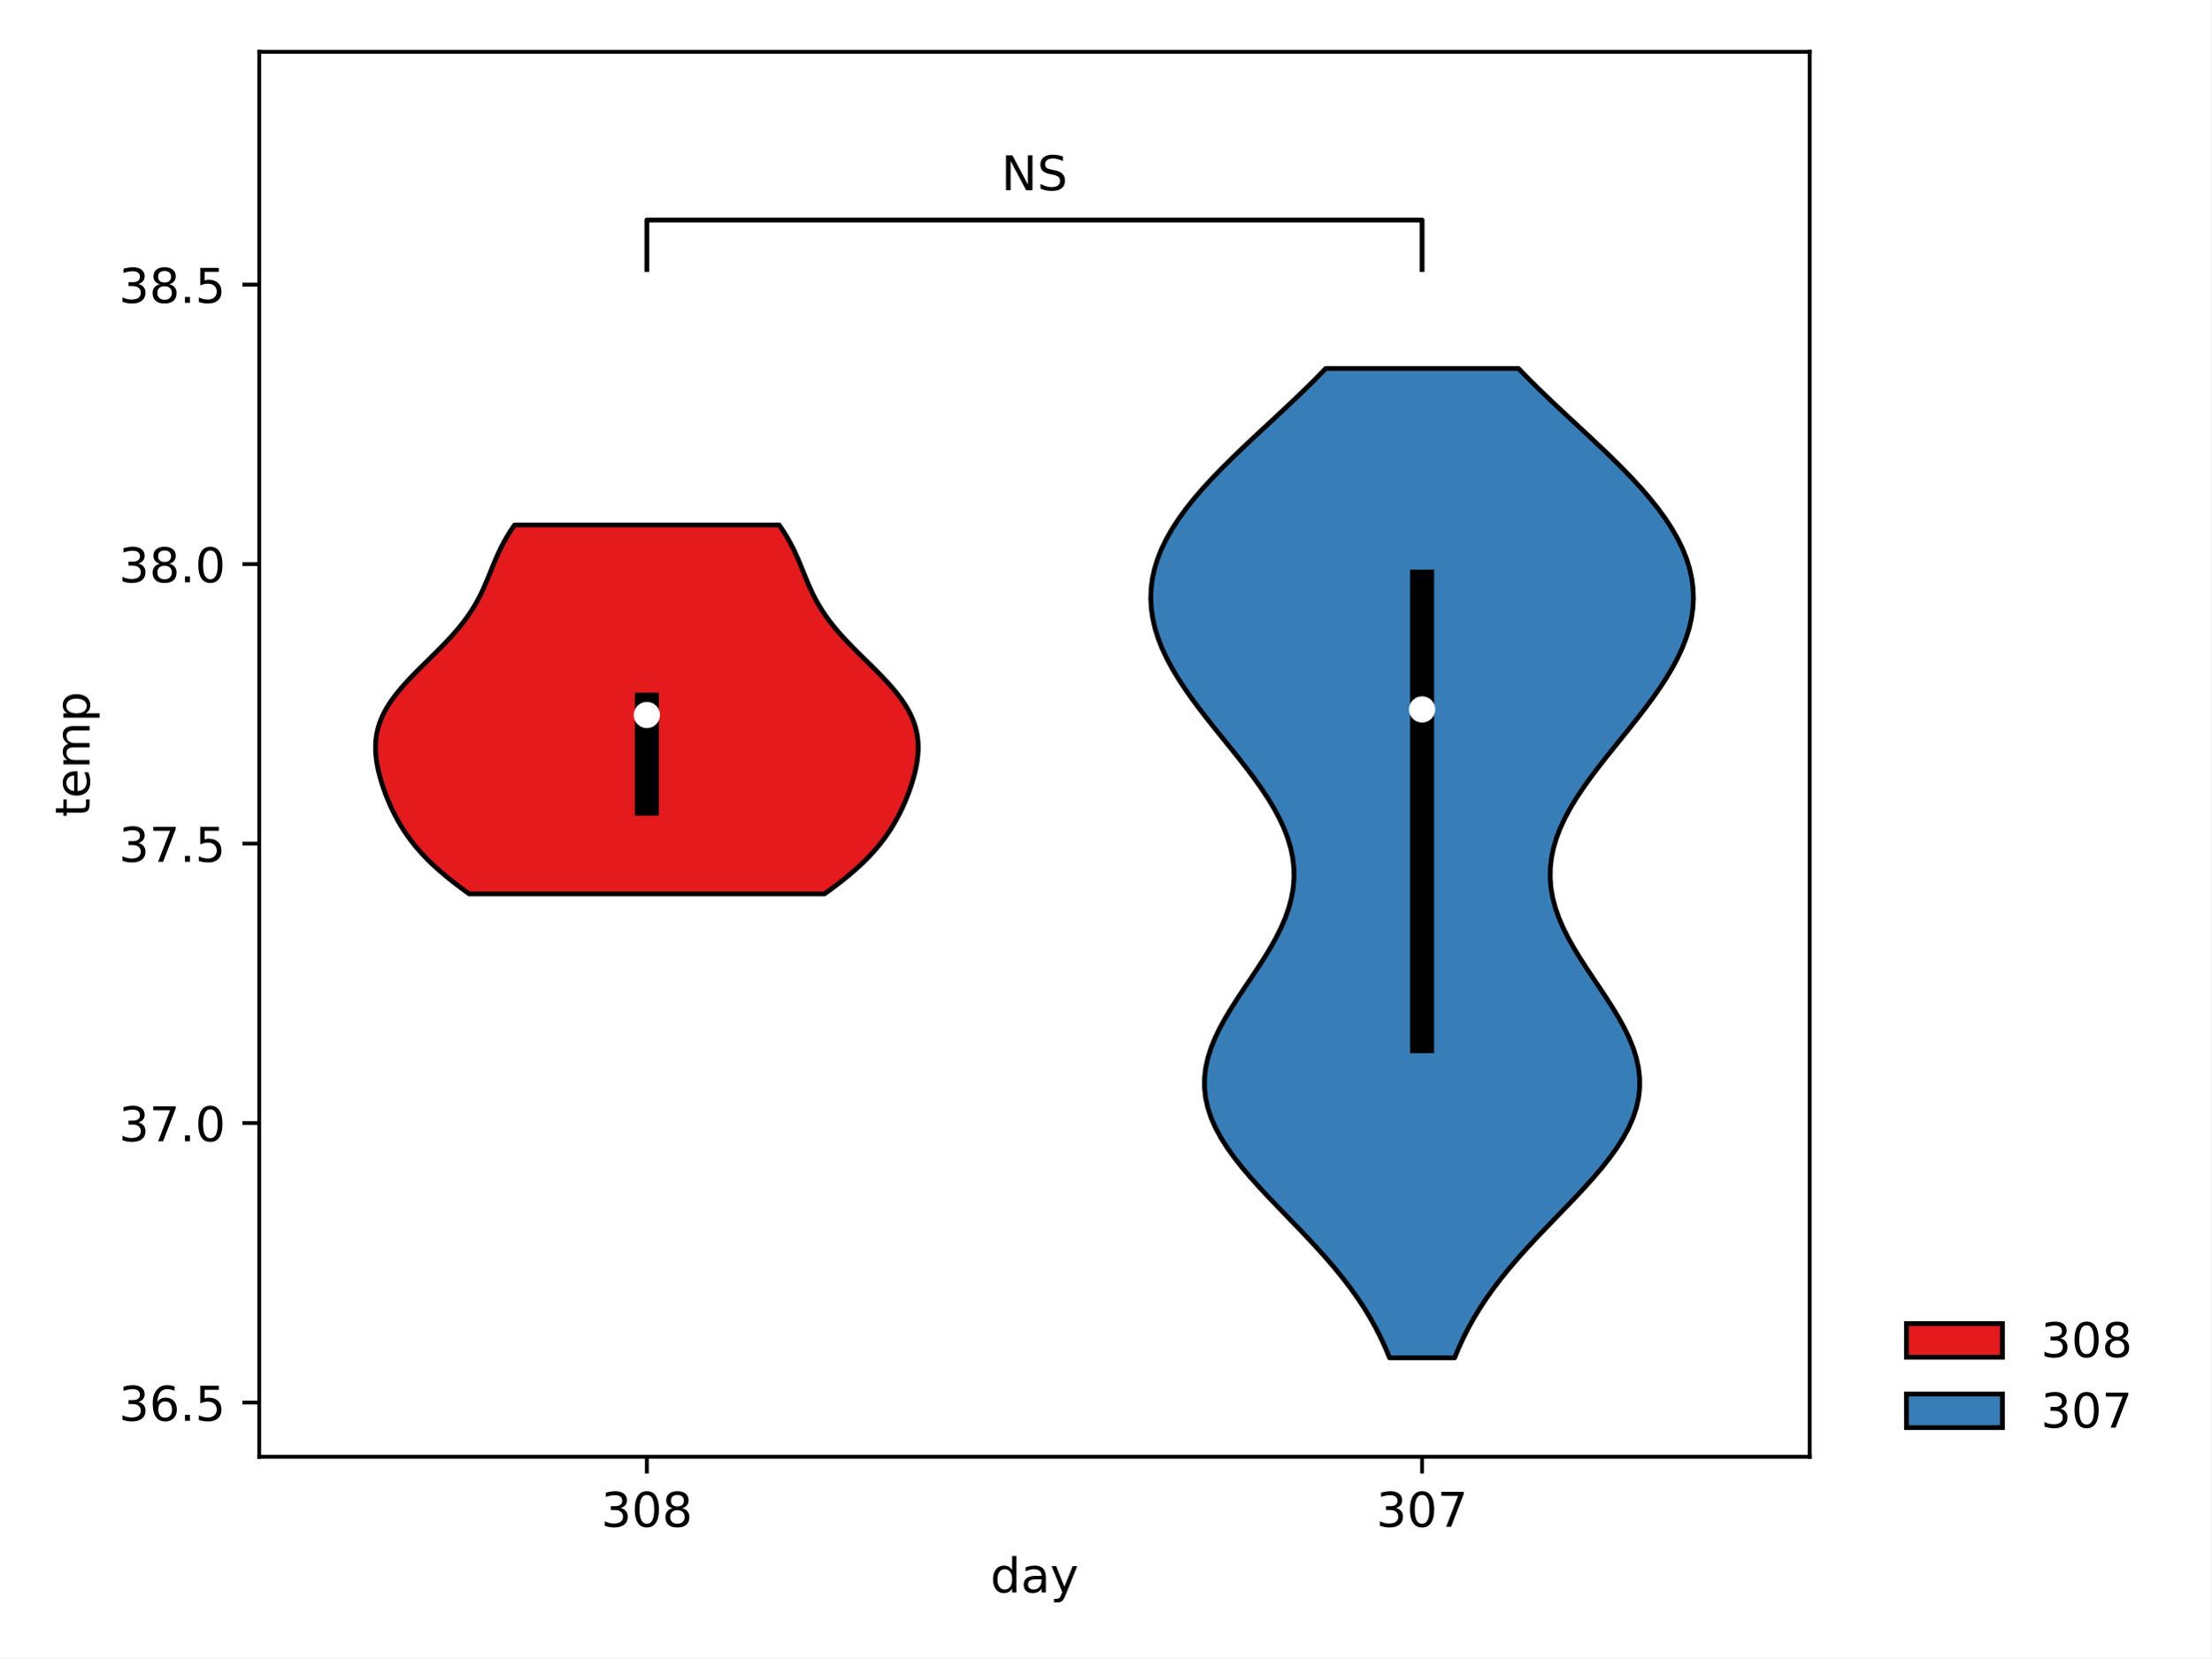
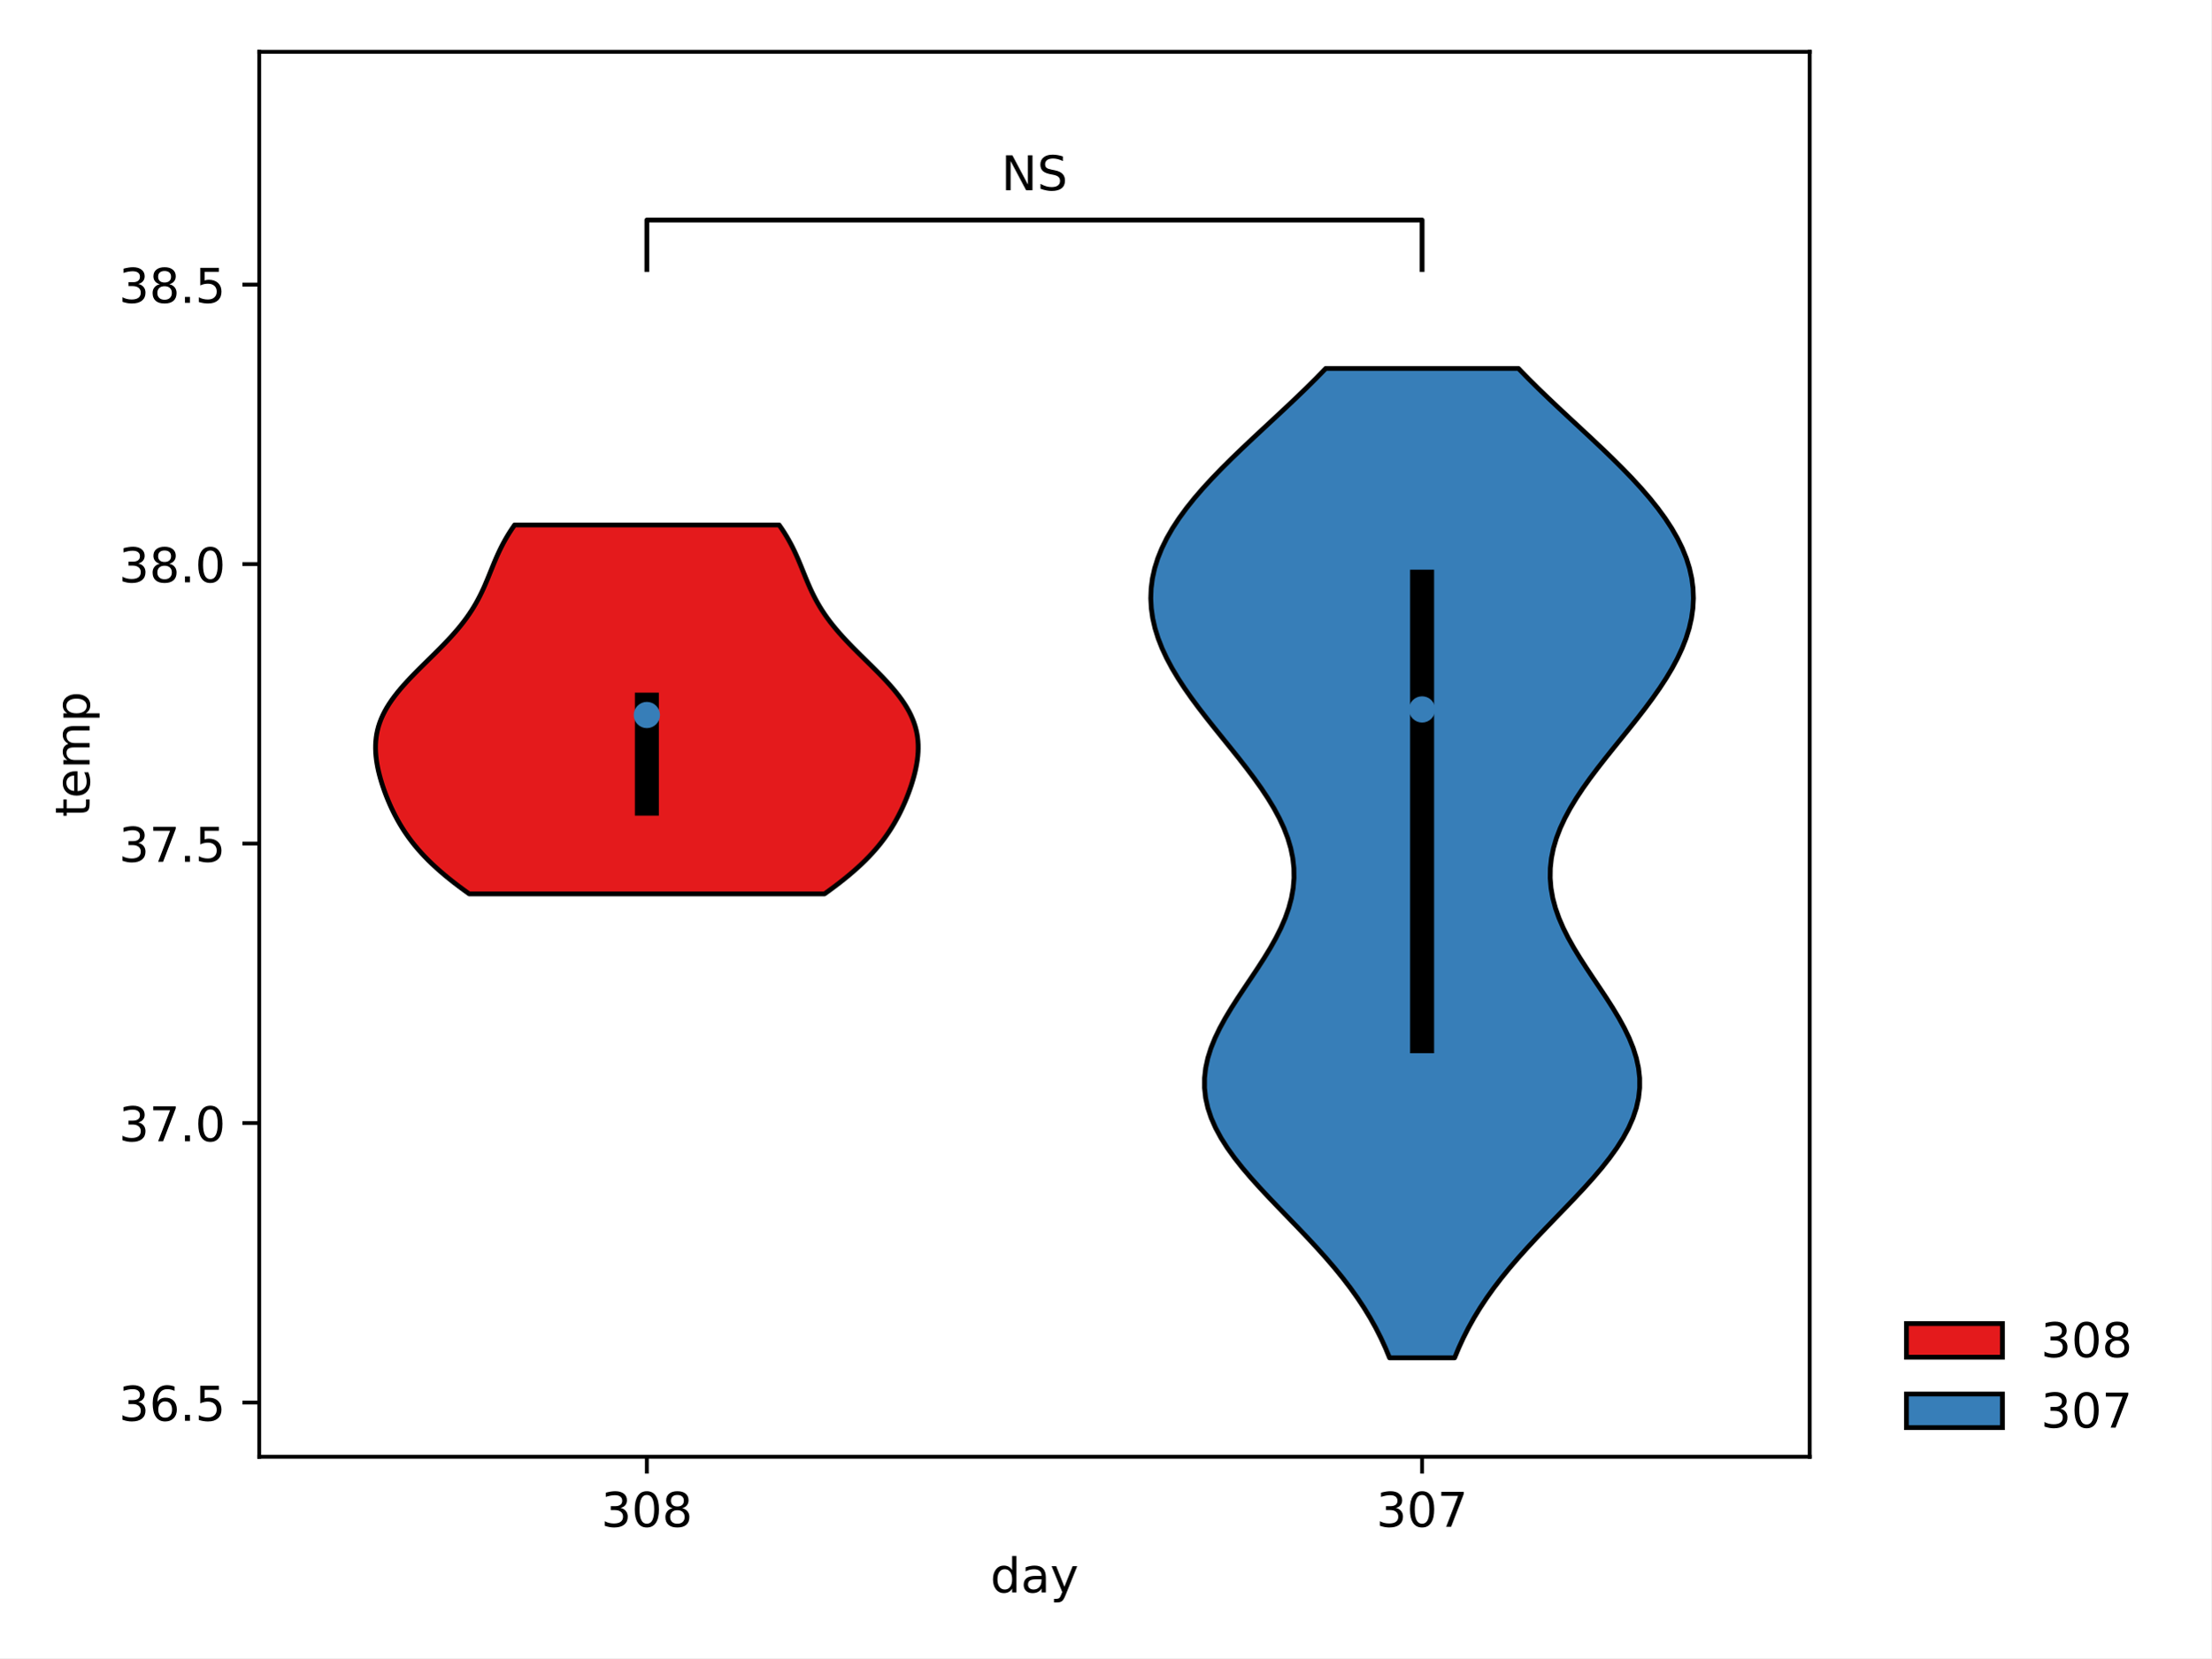
<svg xmlns="http://www.w3.org/2000/svg" xmlns:xlink="http://www.w3.org/1999/xlink" height="345.6pt" version="1.1" viewBox="0 0 460.8 345.6" width="460.8pt">
  <defs>
    <style type="text/css">
*{stroke-linecap:butt;stroke-linejoin:round;}
  </style>
  </defs>
  <g id="figure_1">
    <g id="patch_1">
      <path d="M 0 345.6  L 460.8 345.6  L 460.8 0  L 0 0  z " style="fill:#ffffff;" />
    </g>
    <g id="axes_1">
      <g id="patch_2">
        <path d="M 54.02 303.64  L 377.154 303.64  L 377.154 10.8  L 54.02 10.8  z " style="fill:#ffffff;" />
      </g>
      <g id="PolyCollection_1">
        <defs>
-           <path d="M 171.823 -159.287  L 97.784 -159.287  L 96.706 -160.064  L 95.657 -160.841  L 94.64 -161.617  L 93.655 -162.394  L 92.705 -163.171  L 91.791 -163.948  L 90.915 -164.724  L 90.075 -165.501  L 89.274 -166.278  L 88.511 -167.055  L 87.785 -167.831  L 87.097 -168.608  L 86.444 -169.385  L 85.827 -170.161  L 85.243 -170.938  L 84.691 -171.715  L 84.17 -172.492  L 83.678 -173.268  L 83.213 -174.045  L 82.773 -174.822  L 82.357 -175.599  L 81.963 -176.375  L 81.59 -177.152  L 81.237 -177.929  L 80.902 -178.706  L 80.585 -179.482  L 80.286 -180.259  L 80.003 -181.036  L 79.738 -181.813  L 79.49 -182.589  L 79.261 -183.366  L 79.051 -184.143  L 78.861 -184.92  L 78.694 -185.696  L 78.55 -186.473  L 78.432 -187.25  L 78.342 -188.027  L 78.283 -188.803  L 78.255 -189.58  L 78.262 -190.357  L 78.306 -191.134  L 78.389 -191.91  L 78.512 -192.687  L 78.678 -193.464  L 78.888 -194.241  L 79.143 -195.017  L 79.444 -195.794  L 79.79 -196.571  L 80.183 -197.348  L 80.622 -198.124  L 81.105 -198.901  L 81.631 -199.678  L 82.198 -200.454  L 82.804 -201.231  L 83.446 -202.008  L 84.121 -202.785  L 84.825 -203.561  L 85.554 -204.338  L 86.305 -205.115  L 87.072 -205.892  L 87.852 -206.668  L 88.639 -207.445  L 89.43 -208.222  L 90.218 -208.999  L 91.001 -209.775  L 91.774 -210.552  L 92.533 -211.329  L 93.273 -212.106  L 93.992 -212.882  L 94.688 -213.659  L 95.356 -214.436  L 95.996 -215.213  L 96.606 -215.989  L 97.184 -216.766  L 97.732 -217.543  L 98.248 -218.32  L 98.733 -219.096  L 99.19 -219.873  L 99.619 -220.65  L 100.022 -221.427  L 100.402 -222.203  L 100.763 -222.98  L 101.107 -223.757  L 101.437 -224.534  L 101.758 -225.31  L 102.073 -226.087  L 102.387 -226.864  L 102.702 -227.64  L 103.023 -228.417  L 103.354 -229.194  L 103.697 -229.971  L 104.057 -230.747  L 104.436 -231.524  L 104.838 -232.301  L 105.263 -233.078  L 105.715 -233.854  L 106.194 -234.631  L 106.702 -235.408  L 107.24 -236.185  L 162.367 -236.185  L 162.367 -236.185  L 162.905 -235.408  L 163.413 -234.631  L 163.892 -233.854  L 164.344 -233.078  L 164.769 -232.301  L 165.171 -231.524  L 165.55 -230.747  L 165.91 -229.971  L 166.253 -229.194  L 166.584 -228.417  L 166.905 -227.64  L 167.22 -226.864  L 167.534 -226.087  L 167.849 -225.31  L 168.17 -224.534  L 168.5 -223.757  L 168.844 -222.98  L 169.205 -222.203  L 169.585 -221.427  L 169.988 -220.65  L 170.417 -219.873  L 170.874 -219.096  L 171.359 -218.32  L 171.875 -217.543  L 172.423 -216.766  L 173.001 -215.989  L 173.611 -215.213  L 174.251 -214.436  L 174.919 -213.659  L 175.615 -212.882  L 176.334 -212.106  L 177.074 -211.329  L 177.833 -210.552  L 178.606 -209.775  L 179.389 -208.999  L 180.177 -208.222  L 180.968 -207.445  L 181.755 -206.668  L 182.535 -205.892  L 183.302 -205.115  L 184.053 -204.338  L 184.782 -203.561  L 185.486 -202.785  L 186.161 -202.008  L 186.803 -201.231  L 187.409 -200.454  L 187.976 -199.678  L 188.502 -198.901  L 188.985 -198.124  L 189.424 -197.348  L 189.817 -196.571  L 190.163 -195.794  L 190.464 -195.017  L 190.719 -194.241  L 190.929 -193.464  L 191.095 -192.687  L 191.218 -191.91  L 191.301 -191.134  L 191.345 -190.357  L 191.352 -189.58  L 191.324 -188.803  L 191.265 -188.027  L 191.175 -187.25  L 191.057 -186.473  L 190.913 -185.696  L 190.746 -184.92  L 190.556 -184.143  L 190.346 -183.366  L 190.117 -182.589  L 189.869 -181.813  L 189.604 -181.036  L 189.321 -180.259  L 189.022 -179.482  L 188.705 -178.706  L 188.37 -177.929  L 188.017 -177.152  L 187.644 -176.375  L 187.25 -175.599  L 186.834 -174.822  L 186.394 -174.045  L 185.929 -173.268  L 185.437 -172.492  L 184.916 -171.715  L 184.364 -170.938  L 183.78 -170.161  L 183.163 -169.385  L 182.51 -168.608  L 181.822 -167.831  L 181.096 -167.055  L 180.333 -166.278  L 179.532 -165.501  L 178.692 -164.724  L 177.816 -163.948  L 176.902 -163.171  L 175.952 -162.394  L 174.967 -161.617  L 173.95 -160.841  L 172.901 -160.064  L 171.823 -159.287  z " id="ma2ea240e6e" style="stroke:#000000;" />
-         </defs>
-         <g clip-path="url(#p4a723a2fb8)">
-           <use style="fill:#e41a1c;stroke:#000000;" x="0" xlink:href="#ma2ea240e6e" y="345.6" />
+           <path d="M 171.823 -159.287  L 97.784 -159.287  L 96.706 -160.064  L 95.657 -160.841  L 94.64 -161.617  L 93.655 -162.394  L 92.705 -163.171  L 91.791 -163.948  L 90.915 -164.724  L 90.075 -165.501  L 89.274 -166.278  L 88.511 -167.055  L 87.785 -167.831  L 87.097 -168.608  L 86.444 -169.385  L 85.827 -170.161  L 85.243 -170.938  L 84.691 -171.715  L 84.17 -172.492  L 83.678 -173.268  L 83.213 -174.045  L 82.773 -174.822  L 82.357 -175.599  L 81.963 -176.375  L 81.59 -177.152  L 81.237 -177.929  L 80.902 -178.706  L 80.585 -179.482  L 80.286 -180.259  L 80.003 -181.036  L 79.738 -181.813  L 79.49 -182.589  L 79.261 -183.366  L 79.051 -184.143  L 78.861 -184.92  L 78.694 -185.696  L 78.55 -186.473  L 78.432 -187.25  L 78.342 -188.027  L 78.283 -188.803  L 78.255 -189.58  L 78.262 -190.357  L 78.306 -191.134  L 78.389 -191.91  L 78.512 -192.687  L 78.678 -193.464  L 78.888 -194.241  L 79.143 -195.017  L 79.444 -195.794  L 79.79 -196.571  L 80.183 -197.348  L 80.622 -198.124  L 81.105 -198.901  L 81.631 -199.678  L 82.198 -200.454  L 82.804 -201.231  L 83.446 -202.008  L 84.121 -202.785  L 84.825 -203.561  L 85.554 -204.338  L 86.305 -205.115  L 87.072 -205.892  L 87.852 -206.668  L 88.639 -207.445  L 89.43 -208.222  L 90.218 -208.999  L 91.001 -209.775  L 91.774 -210.552  L 92.533 -211.329  L 93.273 -212.106  L 93.992 -212.882  L 94.688 -213.659  L 95.356 -214.436  L 95.996 -215.213  L 96.606 -215.989  L 97.184 -216.766  L 97.732 -217.543  L 98.248 -218.32  L 98.733 -219.096  L 99.19 -219.873  L 99.619 -220.65  L 100.022 -221.427  L 100.402 -222.203  L 100.763 -222.98  L 101.107 -223.757  L 101.437 -224.534  L 101.758 -225.31  L 102.073 -226.087  L 102.387 -226.864  L 102.702 -227.64  L 103.023 -228.417  L 103.354 -229.194  L 103.697 -229.971  L 104.057 -230.747  L 104.436 -231.524  L 104.838 -232.301  L 105.263 -233.078  L 105.715 -233.854  L 106.194 -234.631  L 106.702 -235.408  L 107.24 -236.185  L 162.367 -236.185  L 162.367 -236.185  L 162.905 -235.408  L 163.413 -234.631  L 163.892 -233.854  L 164.344 -233.078  L 164.769 -232.301  L 165.171 -231.524  L 165.55 -230.747  L 165.91 -229.971  L 166.253 -229.194  L 166.584 -228.417  L 166.905 -227.64  L 167.22 -226.864  L 167.534 -226.087  L 167.849 -225.31  L 168.17 -224.534  L 168.5 -223.757  L 168.844 -222.98  L 169.205 -222.203  L 169.585 -221.427  L 169.988 -220.65  L 170.417 -219.873  L 170.874 -219.096  L 171.359 -218.32  L 171.875 -217.543  L 172.423 -216.766  L 173.001 -215.989  L 173.611 -215.213  L 174.251 -214.436  L 174.919 -213.659  L 175.615 -212.882  L 176.334 -212.106  L 177.074 -211.329  L 177.833 -210.552  L 178.606 -209.775  L 179.389 -208.999  L 180.177 -208.222  L 180.968 -207.445  L 181.755 -206.668  L 182.535 -205.892  L 183.302 -205.115  L 184.053 -204.338  L 184.782 -203.561  L 185.486 -202.785  L 186.161 -202.008  L 186.803 -201.231  L 187.409 -200.454  L 187.976 -199.678  L 188.502 -198.901  L 188.985 -198.124  L 189.424 -197.348  L 189.817 -196.571  L 190.163 -195.794  L 190.464 -195.017  L 190.719 -194.241  L 190.929 -193.464  L 191.095 -192.687  L 191.218 -191.91  L 191.301 -191.134  L 191.345 -190.357  L 191.352 -189.58  L 191.324 -188.803  L 191.265 -188.027  L 191.175 -187.25  L 191.057 -186.473  L 190.913 -185.696  L 190.746 -184.92  L 190.556 -184.143  L 190.346 -183.366  L 190.117 -182.589  L 189.869 -181.813  L 189.604 -181.036  L 189.321 -180.259  L 189.022 -179.482  L 188.705 -178.706  L 188.37 -177.929  L 188.017 -177.152  L 187.644 -176.375  L 187.25 -175.599  L 186.834 -174.822  L 186.394 -174.045  L 185.929 -173.268  L 185.437 -172.492  L 184.916 -171.715  L 184.364 -170.938  L 183.78 -170.161  L 183.163 -169.385  L 182.51 -168.608  L 181.822 -167.831  L 181.096 -167.055  L 180.333 -166.278  L 179.532 -165.501  L 178.692 -164.724  L 177.816 -163.948  L 176.902 -163.171  L 175.952 -162.394  L 174.967 -161.617  L 173.95 -160.841  L 172.901 -160.064  L 171.823 -159.287  z " id="m6364389465" style="stroke:#000000;" />
+         </defs>
+         <g clip-path="url(#pe632bbffe8)">
+           <use style="fill:#e41a1c;stroke:#000000;" x="0" xlink:href="#m6364389465" y="345.6" />
        </g>
      </g>
      <g id="PolyCollection_2">
        <defs>
-           <path d="M 303.15 -62.583  L 289.591 -62.583  L 288.727 -64.666  L 287.77 -66.749  L 286.713 -68.832  L 285.551 -70.915  L 284.281 -72.998  L 282.901 -75.081  L 281.412 -77.164  L 279.817 -79.247  L 278.121 -81.33  L 276.333 -83.413  L 274.464 -85.496  L 272.53 -87.58  L 270.549 -89.663  L 268.539 -91.746  L 266.526 -93.829  L 264.532 -95.912  L 262.584 -97.995  L 260.71 -100.078  L 258.935 -102.161  L 257.287 -104.244  L 255.79 -106.327  L 254.467 -108.41  L 253.337 -110.493  L 252.417 -112.577  L 251.721 -114.66  L 251.256 -116.743  L 251.026 -118.826  L 251.03 -120.909  L 251.264 -122.992  L 251.716 -125.075  L 252.372 -127.158  L 253.214 -129.241  L 254.218 -131.324  L 255.361 -133.407  L 256.613 -135.49  L 257.946 -137.574  L 259.328 -139.657  L 260.727 -141.74  L 262.113 -143.823  L 263.455 -145.906  L 264.725 -147.989  L 265.894 -150.072  L 266.94 -152.155  L 267.84 -154.238  L 268.577 -156.321  L 269.135 -158.404  L 269.504 -160.488  L 269.676 -162.571  L 269.647 -164.654  L 269.418 -166.737  L 268.992 -168.82  L 268.374 -170.903  L 267.576 -172.986  L 266.607 -175.069  L 265.484 -177.152  L 264.222 -179.235  L 262.839 -181.318  L 261.354 -183.401  L 259.788 -185.485  L 258.162 -187.568  L 256.497 -189.651  L 254.814 -191.734  L 253.136 -193.817  L 251.482 -195.9  L 249.872 -197.983  L 248.328 -200.066  L 246.866 -202.149  L 245.504 -204.232  L 244.258 -206.315  L 243.143 -208.398  L 242.171 -210.482  L 241.355 -212.565  L 240.705 -214.648  L 240.228 -216.731  L 239.932 -218.814  L 239.822 -220.897  L 239.902 -222.98  L 240.172 -225.063  L 240.635 -227.146  L 241.288 -229.229  L 242.127 -231.312  L 243.148 -233.395  L 244.345 -235.479  L 245.708 -237.562  L 247.228 -239.645  L 248.892 -241.728  L 250.688 -243.811  L 252.601 -245.894  L 254.614 -247.977  L 256.71 -250.06  L 258.872 -252.143  L 261.08 -254.226  L 263.315 -256.309  L 265.56 -258.392  L 267.794 -260.476  L 270.001 -262.559  L 272.163 -264.642  L 274.265 -266.725  L 276.293 -268.808  L 316.448 -268.808  L 316.448 -268.808  L 318.476 -266.725  L 320.578 -264.642  L 322.74 -262.559  L 324.947 -260.476  L 327.181 -258.392  L 329.426 -256.309  L 331.661 -254.226  L 333.869 -252.143  L 336.031 -250.06  L 338.127 -247.977  L 340.14 -245.894  L 342.053 -243.811  L 343.849 -241.728  L 345.513 -239.645  L 347.033 -237.562  L 348.396 -235.479  L 349.593 -233.395  L 350.614 -231.312  L 351.453 -229.229  L 352.106 -227.146  L 352.569 -225.063  L 352.839 -222.98  L 352.919 -220.897  L 352.809 -218.814  L 352.513 -216.731  L 352.036 -214.648  L 351.386 -212.565  L 350.57 -210.482  L 349.598 -208.398  L 348.483 -206.315  L 347.237 -204.232  L 345.875 -202.149  L 344.413 -200.066  L 342.869 -197.983  L 341.259 -195.9  L 339.605 -193.817  L 337.927 -191.734  L 336.244 -189.651  L 334.579 -187.568  L 332.953 -185.485  L 331.387 -183.401  L 329.902 -181.318  L 328.519 -179.235  L 327.257 -177.152  L 326.134 -175.069  L 325.165 -172.986  L 324.367 -170.903  L 323.749 -168.82  L 323.323 -166.737  L 323.094 -164.654  L 323.065 -162.571  L 323.237 -160.488  L 323.606 -158.404  L 324.164 -156.321  L 324.901 -154.238  L 325.801 -152.155  L 326.847 -150.072  L 328.016 -147.989  L 329.286 -145.906  L 330.628 -143.823  L 332.014 -141.74  L 333.413 -139.657  L 334.795 -137.574  L 336.128 -135.49  L 337.38 -133.407  L 338.523 -131.324  L 339.527 -129.241  L 340.369 -127.158  L 341.025 -125.075  L 341.477 -122.992  L 341.711 -120.909  L 341.715 -118.826  L 341.485 -116.743  L 341.02 -114.66  L 340.324 -112.577  L 339.404 -110.493  L 338.274 -108.41  L 336.951 -106.327  L 335.454 -104.244  L 333.806 -102.161  L 332.031 -100.078  L 330.157 -97.995  L 328.209 -95.912  L 326.215 -93.829  L 324.202 -91.746  L 322.192 -89.663  L 320.211 -87.58  L 318.277 -85.496  L 316.408 -83.413  L 314.62 -81.33  L 312.924 -79.247  L 311.329 -77.164  L 309.84 -75.081  L 308.46 -72.998  L 307.19 -70.915  L 306.028 -68.832  L 304.971 -66.749  L 304.014 -64.666  L 303.15 -62.583  z " id="mc842d4bc66" style="stroke:#000000;" />
-         </defs>
-         <g clip-path="url(#p4a723a2fb8)">
-           <use style="fill:#377eb8;stroke:#000000;" x="0" xlink:href="#mc842d4bc66" y="345.6" />
+           <path d="M 303.15 -62.583  L 289.591 -62.583  L 288.727 -64.666  L 287.77 -66.749  L 286.713 -68.832  L 285.551 -70.915  L 284.281 -72.998  L 282.901 -75.081  L 281.412 -77.164  L 279.817 -79.247  L 278.121 -81.33  L 276.333 -83.413  L 274.464 -85.496  L 272.53 -87.58  L 270.549 -89.663  L 268.539 -91.746  L 266.526 -93.829  L 264.532 -95.912  L 262.584 -97.995  L 260.71 -100.078  L 258.935 -102.161  L 257.287 -104.244  L 255.79 -106.327  L 254.467 -108.41  L 253.337 -110.493  L 252.417 -112.577  L 251.721 -114.66  L 251.256 -116.743  L 251.026 -118.826  L 251.03 -120.909  L 251.264 -122.992  L 251.716 -125.075  L 252.372 -127.158  L 253.214 -129.241  L 254.218 -131.324  L 255.361 -133.407  L 256.613 -135.49  L 257.946 -137.574  L 259.328 -139.657  L 260.727 -141.74  L 262.113 -143.823  L 263.455 -145.906  L 264.725 -147.989  L 265.894 -150.072  L 266.94 -152.155  L 267.84 -154.238  L 268.577 -156.321  L 269.135 -158.404  L 269.504 -160.488  L 269.676 -162.571  L 269.647 -164.654  L 269.418 -166.737  L 268.992 -168.82  L 268.374 -170.903  L 267.576 -172.986  L 266.607 -175.069  L 265.484 -177.152  L 264.222 -179.235  L 262.839 -181.318  L 261.354 -183.401  L 259.788 -185.485  L 258.162 -187.568  L 256.497 -189.651  L 254.814 -191.734  L 253.136 -193.817  L 251.482 -195.9  L 249.872 -197.983  L 248.328 -200.066  L 246.866 -202.149  L 245.504 -204.232  L 244.258 -206.315  L 243.143 -208.398  L 242.171 -210.482  L 241.355 -212.565  L 240.705 -214.648  L 240.228 -216.731  L 239.932 -218.814  L 239.822 -220.897  L 239.902 -222.98  L 240.172 -225.063  L 240.635 -227.146  L 241.288 -229.229  L 242.127 -231.312  L 243.148 -233.395  L 244.345 -235.479  L 245.708 -237.562  L 247.228 -239.645  L 248.892 -241.728  L 250.688 -243.811  L 252.601 -245.894  L 254.614 -247.977  L 256.71 -250.06  L 258.872 -252.143  L 261.08 -254.226  L 263.315 -256.309  L 265.56 -258.392  L 267.794 -260.476  L 270.001 -262.559  L 272.163 -264.642  L 274.265 -266.725  L 276.293 -268.808  L 316.448 -268.808  L 316.448 -268.808  L 318.476 -266.725  L 320.578 -264.642  L 322.74 -262.559  L 324.947 -260.476  L 327.181 -258.392  L 329.426 -256.309  L 331.661 -254.226  L 333.869 -252.143  L 336.031 -250.06  L 338.127 -247.977  L 340.14 -245.894  L 342.053 -243.811  L 343.849 -241.728  L 345.513 -239.645  L 347.033 -237.562  L 348.396 -235.479  L 349.593 -233.395  L 350.614 -231.312  L 351.453 -229.229  L 352.106 -227.146  L 352.569 -225.063  L 352.839 -222.98  L 352.919 -220.897  L 352.809 -218.814  L 352.513 -216.731  L 352.036 -214.648  L 351.386 -212.565  L 350.57 -210.482  L 349.598 -208.398  L 348.483 -206.315  L 347.237 -204.232  L 345.875 -202.149  L 344.413 -200.066  L 342.869 -197.983  L 341.259 -195.9  L 339.605 -193.817  L 337.927 -191.734  L 336.244 -189.651  L 334.579 -187.568  L 332.953 -185.485  L 331.387 -183.401  L 329.902 -181.318  L 328.519 -179.235  L 327.257 -177.152  L 326.134 -175.069  L 325.165 -172.986  L 324.367 -170.903  L 323.749 -168.82  L 323.323 -166.737  L 323.094 -164.654  L 323.065 -162.571  L 323.237 -160.488  L 323.606 -158.404  L 324.164 -156.321  L 324.901 -154.238  L 325.801 -152.155  L 326.847 -150.072  L 328.016 -147.989  L 329.286 -145.906  L 330.628 -143.823  L 332.014 -141.74  L 333.413 -139.657  L 334.795 -137.574  L 336.128 -135.49  L 337.38 -133.407  L 338.523 -131.324  L 339.527 -129.241  L 340.369 -127.158  L 341.025 -125.075  L 341.477 -122.992  L 341.711 -120.909  L 341.715 -118.826  L 341.485 -116.743  L 341.02 -114.66  L 340.324 -112.577  L 339.404 -110.493  L 338.274 -108.41  L 336.951 -106.327  L 335.454 -104.244  L 333.806 -102.161  L 332.031 -100.078  L 330.157 -97.995  L 328.209 -95.912  L 326.215 -93.829  L 324.202 -91.746  L 322.192 -89.663  L 320.211 -87.58  L 318.277 -85.496  L 316.408 -83.413  L 314.62 -81.33  L 312.924 -79.247  L 311.329 -77.164  L 309.84 -75.081  L 308.46 -72.998  L 307.19 -70.915  L 306.028 -68.832  L 304.971 -66.749  L 304.014 -64.666  L 303.15 -62.583  z " id="ma57a32678a" style="stroke:#000000;" />
+         </defs>
+         <g clip-path="url(#pe632bbffe8)">
+           <use style="fill:#377eb8;stroke:#000000;" x="0" xlink:href="#ma57a32678a" y="345.6" />
        </g>
      </g>
      <g id="matplotlib.axis_1">
        <g id="xtick_1">
          <g id="line2d_1">
            <defs>
-               <path d="M 0 0  L 0 3.5  " id="m059132c2f1" style="stroke:#000000;stroke-width:0.8;" />
-             </defs>
-             <g>
-               <use style="stroke:#000000;stroke-width:0.8;" x="134.804" xlink:href="#m059132c2f1" y="303.64" />
+               <path d="M 0 0  L 0 3.5  " id="m34cc1ab86f" style="stroke:#000000;stroke-width:0.8;" />
+             </defs>
+             <g>
+               <use style="stroke:#000000;stroke-width:0.8;" x="134.804" xlink:href="#m34cc1ab86f" y="303.64" />
            </g>
          </g>
          <g id="text_1">
            <defs>
              <path d="M 40.578 39.312  Q 47.656 37.797 51.625 33  Q 55.609 28.219 55.609 21.188  Q 55.609 10.406 48.188 4.484  Q 40.766 -1.422 27.094 -1.422  Q 22.516 -1.422 17.656 -0.516  Q 12.797 0.391 7.625 2.203  L 7.625 11.719  Q 11.719 9.328 16.594 8.109  Q 21.484 6.891 26.812 6.891  Q 36.078 6.891 40.938 10.547  Q 45.797 14.203 45.797 21.188  Q 45.797 27.641 41.281 31.266  Q 36.766 34.906 28.719 34.906  L 20.219 34.906  L 20.219 43.016  L 29.109 43.016  Q 36.375 43.016 40.234 45.922  Q 44.094 48.828 44.094 54.297  Q 44.094 59.906 40.109 62.906  Q 36.141 65.922 28.719 65.922  Q 24.656 65.922 20.016 65.031  Q 15.375 64.156 9.812 62.312  L 9.812 71.094  Q 15.438 72.656 20.344 73.438  Q 25.25 74.219 29.594 74.219  Q 40.828 74.219 47.359 69.109  Q 53.906 64.016 53.906 55.328  Q 53.906 49.266 50.438 45.094  Q 46.969 40.922 40.578 39.312  z " id="DejaVuSans-51" />
              <path d="M 31.781 66.406  Q 24.172 66.406 20.328 58.906  Q 16.5 51.422 16.5 36.375  Q 16.5 21.391 20.328 13.891  Q 24.172 6.391 31.781 6.391  Q 39.453 6.391 43.281 13.891  Q 47.125 21.391 47.125 36.375  Q 47.125 51.422 43.281 58.906  Q 39.453 66.406 31.781 66.406  z M 31.781 74.219  Q 44.047 74.219 50.516 64.516  Q 56.984 54.828 56.984 36.375  Q 56.984 17.969 50.516 8.266  Q 44.047 -1.422 31.781 -1.422  Q 19.531 -1.422 13.062 8.266  Q 6.594 17.969 6.594 36.375  Q 6.594 54.828 13.062 64.516  Q 19.531 74.219 31.781 74.219  z " id="DejaVuSans-48" />
              <path d="M 31.781 34.625  Q 24.75 34.625 20.719 30.859  Q 16.703 27.094 16.703 20.516  Q 16.703 13.922 20.719 10.156  Q 24.75 6.391 31.781 6.391  Q 38.812 6.391 42.859 10.172  Q 46.922 13.969 46.922 20.516  Q 46.922 27.094 42.891 30.859  Q 38.875 34.625 31.781 34.625  z M 21.922 38.812  Q 15.578 40.375 12.031 44.719  Q 8.5 49.078 8.5 55.328  Q 8.5 64.062 14.719 69.141  Q 20.953 74.219 31.781 74.219  Q 42.672 74.219 48.875 69.141  Q 55.078 64.062 55.078 55.328  Q 55.078 49.078 51.531 44.719  Q 48 40.375 41.703 38.812  Q 48.828 37.156 52.797 32.312  Q 56.781 27.484 56.781 20.516  Q 56.781 9.906 50.312 4.234  Q 43.844 -1.422 31.781 -1.422  Q 19.734 -1.422 13.25 4.234  Q 6.781 9.906 6.781 20.516  Q 6.781 27.484 10.781 32.312  Q 14.797 37.156 21.922 38.812  z M 18.312 54.391  Q 18.312 48.734 21.844 45.562  Q 25.391 42.391 31.781 42.391  Q 38.141 42.391 41.719 45.562  Q 45.312 48.734 45.312 54.391  Q 45.312 60.062 41.719 63.234  Q 38.141 66.406 31.781 66.406  Q 25.391 66.406 21.844 63.234  Q 18.312 60.062 18.312 54.391  z " id="DejaVuSans-56" />
            </defs>
            <g transform="translate(125.2597 318.2384)scale(0.1 -0.1)">
              <use xlink:href="#DejaVuSans-51" />
              <use x="63.623" xlink:href="#DejaVuSans-48" />
              <use x="127.246" xlink:href="#DejaVuSans-56" />
            </g>
          </g>
        </g>
        <g id="xtick_2">
          <g id="line2d_2">
            <g>
-               <use style="stroke:#000000;stroke-width:0.8;" x="296.37" xlink:href="#m059132c2f1" y="303.64" />
+               <use style="stroke:#000000;stroke-width:0.8;" x="296.37" xlink:href="#m34cc1ab86f" y="303.64" />
            </g>
          </g>
          <g id="text_2">
            <defs>
              <path d="M 8.203 72.906  L 55.078 72.906  L 55.078 68.703  L 28.609 0  L 18.312 0  L 43.219 64.594  L 8.203 64.594  z " id="DejaVuSans-55" />
            </defs>
            <g transform="translate(286.8268 318.2384)scale(0.1 -0.1)">
              <use xlink:href="#DejaVuSans-51" />
              <use x="63.623" xlink:href="#DejaVuSans-48" />
              <use x="127.246" xlink:href="#DejaVuSans-55" />
            </g>
          </g>
        </g>
        <g id="text_3">
          <defs>
            <path d="M 45.406 46.391  L 45.406 75.984  L 54.391 75.984  L 54.391 0  L 45.406 0  L 45.406 8.203  Q 42.578 3.328 38.25 0.953  Q 33.938 -1.422 27.875 -1.422  Q 17.969 -1.422 11.734 6.484  Q 5.516 14.406 5.516 27.297  Q 5.516 40.188 11.734 48.094  Q 17.969 56 27.875 56  Q 33.938 56 38.25 53.625  Q 42.578 51.266 45.406 46.391  z M 14.797 27.297  Q 14.797 17.391 18.875 11.75  Q 22.953 6.109 30.078 6.109  Q 37.203 6.109 41.297 11.75  Q 45.406 17.391 45.406 27.297  Q 45.406 37.203 41.297 42.844  Q 37.203 48.484 30.078 48.484  Q 22.953 48.484 18.875 42.844  Q 14.797 37.203 14.797 27.297  z " id="DejaVuSans-100" />
            <path d="M 34.281 27.484  Q 23.391 27.484 19.188 25  Q 14.984 22.516 14.984 16.5  Q 14.984 11.719 18.141 8.906  Q 21.297 6.109 26.703 6.109  Q 34.188 6.109 38.703 11.406  Q 43.219 16.703 43.219 25.484  L 43.219 27.484  z M 52.203 31.203  L 52.203 0  L 43.219 0  L 43.219 8.297  Q 40.141 3.328 35.547 0.953  Q 30.953 -1.422 24.312 -1.422  Q 15.922 -1.422 10.953 3.297  Q 6 8.016 6 15.922  Q 6 25.141 12.172 29.828  Q 18.359 34.516 30.609 34.516  L 43.219 34.516  L 43.219 35.406  Q 43.219 41.609 39.141 45  Q 35.062 48.391 27.688 48.391  Q 23 48.391 18.547 47.266  Q 14.109 46.141 10.016 43.891  L 10.016 52.203  Q 14.938 54.109 19.578 55.047  Q 24.219 56 28.609 56  Q 40.484 56 46.344 49.844  Q 52.203 43.703 52.203 31.203  z " id="DejaVuSans-97" />
            <path d="M 32.172 -5.078  Q 28.375 -14.844 24.75 -17.812  Q 21.141 -20.797 15.094 -20.797  L 7.906 -20.797  L 7.906 -13.281  L 13.188 -13.281  Q 16.891 -13.281 18.938 -11.516  Q 21 -9.766 23.484 -3.219  L 25.094 0.875  L 2.984 54.688  L 12.5 54.688  L 29.594 11.922  L 46.688 54.688  L 56.203 54.688  z " id="DejaVuSans-121" />
          </defs>
          <g transform="translate(206.3893 331.9166)scale(0.1 -0.1)">
            <use xlink:href="#DejaVuSans-100" />
            <use x="63.477" xlink:href="#DejaVuSans-97" />
            <use x="124.756" xlink:href="#DejaVuSans-121" />
          </g>
        </g>
      </g>
      <g id="matplotlib.axis_2">
        <g id="ytick_1">
          <g id="line2d_3">
            <defs>
-               <path d="M 0 0  L -3.5 0  " id="mef18a6a68d" style="stroke:#000000;stroke-width:0.8;" />
-             </defs>
-             <g>
-               <use style="stroke:#000000;stroke-width:0.8;" x="54.02" xlink:href="#mef18a6a68d" y="292.338" />
+               <path d="M 0 0  L -3.5 0  " id="mb6ad5721d9" style="stroke:#000000;stroke-width:0.8;" />
+             </defs>
+             <g>
+               <use style="stroke:#000000;stroke-width:0.8;" x="54.02" xlink:href="#mb6ad5721d9" y="292.338" />
            </g>
          </g>
          <g id="text_4">
            <defs>
              <path d="M 33.016 40.375  Q 26.375 40.375 22.484 35.828  Q 18.609 31.297 18.609 23.391  Q 18.609 15.531 22.484 10.953  Q 26.375 6.391 33.016 6.391  Q 39.656 6.391 43.531 10.953  Q 47.406 15.531 47.406 23.391  Q 47.406 31.297 43.531 35.828  Q 39.656 40.375 33.016 40.375  z M 52.594 71.297  L 52.594 62.312  Q 48.875 64.062 45.094 64.984  Q 41.312 65.922 37.594 65.922  Q 27.828 65.922 22.672 59.328  Q 17.531 52.734 16.797 39.406  Q 19.672 43.656 24.016 45.922  Q 28.375 48.188 33.594 48.188  Q 44.578 48.188 50.953 41.516  Q 57.328 34.859 57.328 23.391  Q 57.328 12.156 50.688 5.359  Q 44.047 -1.422 33.016 -1.422  Q 20.359 -1.422 13.672 8.266  Q 6.984 17.969 6.984 36.375  Q 6.984 53.656 15.188 63.938  Q 23.391 74.219 37.203 74.219  Q 40.922 74.219 44.703 73.484  Q 48.484 72.75 52.594 71.297  z " id="DejaVuSans-54" />
              <path d="M 10.688 12.406  L 21 12.406  L 21 0  L 10.688 0  z " id="DejaVuSans-46" />
              <path d="M 10.797 72.906  L 49.516 72.906  L 49.516 64.594  L 19.828 64.594  L 19.828 46.734  Q 21.969 47.469 24.109 47.828  Q 26.266 48.188 28.422 48.188  Q 40.625 48.188 47.75 41.5  Q 54.891 34.812 54.891 23.391  Q 54.891 11.625 47.562 5.094  Q 40.234 -1.422 26.906 -1.422  Q 22.312 -1.422 17.547 -0.641  Q 12.797 0.141 7.719 1.703  L 7.719 11.625  Q 12.109 9.234 16.797 8.062  Q 21.484 6.891 26.703 6.891  Q 35.156 6.891 40.078 11.328  Q 45.016 15.766 45.016 23.391  Q 45.016 31 40.078 35.438  Q 35.156 39.891 26.703 39.891  Q 22.75 39.891 18.812 39.016  Q 14.891 38.141 10.797 36.281  z " id="DejaVuSans-53" />
            </defs>
            <g transform="translate(24.75437 296.1376)scale(0.1 -0.1)">
              <use xlink:href="#DejaVuSans-51" />
              <use x="63.623" xlink:href="#DejaVuSans-54" />
              <use x="127.246" xlink:href="#DejaVuSans-46" />
              <use x="159.033" xlink:href="#DejaVuSans-53" />
            </g>
          </g>
        </g>
        <g id="ytick_2">
          <g id="line2d_4">
            <g>
-               <use style="stroke:#000000;stroke-width:0.8;" x="54.02" xlink:href="#mef18a6a68d" y="234.083" />
+               <use style="stroke:#000000;stroke-width:0.8;" x="54.02" xlink:href="#mb6ad5721d9" y="234.083" />
            </g>
          </g>
          <g id="text_5">
            <g transform="translate(24.75437 237.8819)scale(0.1 -0.1)">
              <use xlink:href="#DejaVuSans-51" />
              <use x="63.623" xlink:href="#DejaVuSans-55" />
              <use x="127.246" xlink:href="#DejaVuSans-46" />
              <use x="159.033" xlink:href="#DejaVuSans-48" />
            </g>
          </g>
        </g>
        <g id="ytick_3">
          <g id="line2d_5">
            <g>
-               <use style="stroke:#000000;stroke-width:0.8;" x="54.02" xlink:href="#mef18a6a68d" y="175.827" />
+               <use style="stroke:#000000;stroke-width:0.8;" x="54.02" xlink:href="#mb6ad5721d9" y="175.827" />
            </g>
          </g>
          <g id="text_6">
            <g transform="translate(24.75437 179.6261)scale(0.1 -0.1)">
              <use xlink:href="#DejaVuSans-51" />
              <use x="63.623" xlink:href="#DejaVuSans-55" />
              <use x="127.246" xlink:href="#DejaVuSans-46" />
              <use x="159.033" xlink:href="#DejaVuSans-53" />
            </g>
          </g>
        </g>
        <g id="ytick_4">
          <g id="line2d_6">
            <g>
-               <use style="stroke:#000000;stroke-width:0.8;" x="54.02" xlink:href="#mef18a6a68d" y="117.571" />
+               <use style="stroke:#000000;stroke-width:0.8;" x="54.02" xlink:href="#mb6ad5721d9" y="117.571" />
            </g>
          </g>
          <g id="text_7">
            <g transform="translate(24.75437 121.3704)scale(0.1 -0.1)">
              <use xlink:href="#DejaVuSans-51" />
              <use x="63.623" xlink:href="#DejaVuSans-56" />
              <use x="127.246" xlink:href="#DejaVuSans-46" />
              <use x="159.033" xlink:href="#DejaVuSans-48" />
            </g>
          </g>
        </g>
        <g id="ytick_5">
          <g id="line2d_7">
            <g>
-               <use style="stroke:#000000;stroke-width:0.8;" x="54.02" xlink:href="#mef18a6a68d" y="59.315" />
+               <use style="stroke:#000000;stroke-width:0.8;" x="54.02" xlink:href="#mb6ad5721d9" y="59.315" />
            </g>
          </g>
          <g id="text_8">
            <g transform="translate(24.75437 63.11461)scale(0.1 -0.1)">
              <use xlink:href="#DejaVuSans-51" />
              <use x="63.623" xlink:href="#DejaVuSans-56" />
              <use x="127.246" xlink:href="#DejaVuSans-46" />
              <use x="159.033" xlink:href="#DejaVuSans-53" />
            </g>
          </g>
        </g>
        <g id="text_9">
          <defs>
            <path d="M 18.312 70.219  L 18.312 54.688  L 36.812 54.688  L 36.812 47.703  L 18.312 47.703  L 18.312 18.016  Q 18.312 11.328 20.141 9.422  Q 21.969 7.516 27.594 7.516  L 36.812 7.516  L 36.812 0  L 27.594 0  Q 17.188 0 13.234 3.875  Q 9.281 7.766 9.281 18.016  L 9.281 47.703  L 2.688 47.703  L 2.688 54.688  L 9.281 54.688  L 9.281 70.219  z " id="DejaVuSans-116" />
            <path d="M 56.203 29.594  L 56.203 25.203  L 14.891 25.203  Q 15.484 15.922 20.484 11.062  Q 25.484 6.203 34.422 6.203  Q 39.594 6.203 44.453 7.469  Q 49.312 8.734 54.109 11.281  L 54.109 2.781  Q 49.266 0.734 44.188 -0.344  Q 39.109 -1.422 33.891 -1.422  Q 20.797 -1.422 13.156 6.188  Q 5.516 13.812 5.516 26.812  Q 5.516 40.234 12.766 48.109  Q 20.016 56 32.328 56  Q 43.359 56 49.781 48.891  Q 56.203 41.797 56.203 29.594  z M 47.219 32.234  Q 47.125 39.594 43.094 43.984  Q 39.062 48.391 32.422 48.391  Q 24.906 48.391 20.391 44.141  Q 15.875 39.891 15.188 32.172  z " id="DejaVuSans-101" />
            <path d="M 52 44.188  Q 55.375 50.25 60.062 53.125  Q 64.75 56 71.094 56  Q 79.641 56 84.281 50.016  Q 88.922 44.047 88.922 33.016  L 88.922 0  L 79.891 0  L 79.891 32.719  Q 79.891 40.578 77.094 44.375  Q 74.312 48.188 68.609 48.188  Q 61.625 48.188 57.562 43.547  Q 53.516 38.922 53.516 30.906  L 53.516 0  L 44.484 0  L 44.484 32.719  Q 44.484 40.625 41.703 44.406  Q 38.922 48.188 33.109 48.188  Q 26.219 48.188 22.156 43.531  Q 18.109 38.875 18.109 30.906  L 18.109 0  L 9.078 0  L 9.078 54.688  L 18.109 54.688  L 18.109 46.188  Q 21.188 51.219 25.484 53.609  Q 29.781 56 35.688 56  Q 41.656 56 45.828 52.969  Q 50 49.953 52 44.188  z " id="DejaVuSans-109" />
            <path d="M 18.109 8.203  L 18.109 -20.797  L 9.078 -20.797  L 9.078 54.688  L 18.109 54.688  L 18.109 46.391  Q 20.953 51.266 25.266 53.625  Q 29.594 56 35.594 56  Q 45.562 56 51.781 48.094  Q 58.016 40.188 58.016 27.297  Q 58.016 14.406 51.781 6.484  Q 45.562 -1.422 35.594 -1.422  Q 29.594 -1.422 25.266 0.953  Q 20.953 3.328 18.109 8.203  z M 48.688 27.297  Q 48.688 37.203 44.609 42.844  Q 40.531 48.484 33.406 48.484  Q 26.266 48.484 22.188 42.844  Q 18.109 37.203 18.109 27.297  Q 18.109 17.391 22.188 11.75  Q 26.266 6.109 33.406 6.109  Q 40.531 6.109 44.609 11.75  Q 48.688 17.391 48.688 27.297  z " id="DejaVuSans-112" />
          </defs>
          <g transform="translate(18.67469 170.3013)rotate(-90)scale(0.1 -0.1)">
            <use xlink:href="#DejaVuSans-116" />
            <use x="39.209" xlink:href="#DejaVuSans-101" />
            <use x="100.732" xlink:href="#DejaVuSans-109" />
            <use x="198.145" xlink:href="#DejaVuSans-112" />
          </g>
        </g>
      </g>
      <g id="LineCollection_1">
-         <path clip-path="url(#p4a723a2fb8)" d="M 134.804 170.001  L 134.804 144.369  " style="fill:none;stroke:#000000;stroke-width:5;" />
+         <path clip-path="url(#pe632bbffe8)" d="M 134.804 170.001  L 134.804 144.369  " style="fill:none;stroke:#000000;stroke-width:5;" />
      </g>
      <g id="LineCollection_2">
-         <path clip-path="url(#p4a723a2fb8)" d="M 296.37 219.519  L 296.37 118.736  " style="fill:none;stroke:#000000;stroke-width:5;" />
+         <path clip-path="url(#pe632bbffe8)" d="M 296.37 219.519  L 296.37 118.736  " style="fill:none;stroke:#000000;stroke-width:5;" />
      </g>
      <g id="line2d_8">
-         <path clip-path="url(#p4a723a2fb8)" d="M 134.804 56.17  L 134.804 45.858  L 296.37 45.858  L 296.37 56.17  " style="fill:none;stroke:#000000;stroke-linecap:square;" />
+         <path clip-path="url(#pe632bbffe8)" d="M 134.804 56.17  L 134.804 45.858  L 296.37 45.858  L 296.37 56.17  " style="fill:none;stroke:#000000;stroke-linecap:square;" />
      </g>
      <g id="patch_3">
        <path d="M 54.02 303.64  L 54.02 10.8  " style="fill:none;stroke:#000000;stroke-linecap:square;stroke-linejoin:miter;stroke-width:0.8;" />
      </g>
      <g id="patch_4">
        <path d="M 377.154 303.64  L 377.154 10.8  " style="fill:none;stroke:#000000;stroke-linecap:square;stroke-linejoin:miter;stroke-width:0.8;" />
      </g>
      <g id="patch_5">
        <path d="M 54.02 303.64  L 377.154 303.64  " style="fill:none;stroke:#000000;stroke-linecap:square;stroke-linejoin:miter;stroke-width:0.8;" />
      </g>
      <g id="patch_6">
        <path d="M 54.02 10.8  L 377.154 10.8  " style="fill:none;stroke:#000000;stroke-linecap:square;stroke-linejoin:miter;stroke-width:0.8;" />
      </g>
      <g id="PathCollection_1">
        <defs>
-           <path d="M 0 2.236  C 0.593 2.236 1.162 2 1.581 1.581  C 2 1.162 2.236 0.593 2.236 0  C 2.236 -0.593 2 -1.162 1.581 -1.581  C 1.162 -2 0.593 -2.236 0 -2.236  C -0.593 -2.236 -1.162 -2 -1.581 -1.581  C -2 -1.162 -2.236 -0.593 -2.236 0  C -2.236 0.593 -2 1.162 -1.581 1.581  C -1.162 2 -0.593 2.236 0 2.236  z " id="mbbc246d43d" style="stroke:#ffffff;" />
-         </defs>
-         <g clip-path="url(#p4a723a2fb8)">
-           <use style="fill:#ffffff;stroke:#ffffff;" x="134.804" xlink:href="#mbbc246d43d" y="149.029" />
+           <path d="M 0 2.236  C 0.593 2.236 1.162 2 1.581 1.581  C 2 1.162 2.236 0.593 2.236 0  C 2.236 -0.593 2 -1.162 1.581 -1.581  C 1.162 -2 0.593 -2.236 0 -2.236  C -0.593 -2.236 -1.162 -2 -1.581 -1.581  C -2 -1.162 -2.236 -0.593 -2.236 0  C -2.236 0.593 -2 1.162 -1.581 1.581  C -1.162 2 -0.593 2.236 0 2.236  z " id="m666b550348" style="stroke:#377eb8;" />
+         </defs>
+         <g clip-path="url(#pe632bbffe8)">
+           <use style="fill:#377eb8;stroke:#377eb8;" x="134.804" xlink:href="#m666b550348" y="149.029" />
        </g>
      </g>
      <g id="PathCollection_2">
-         <g clip-path="url(#p4a723a2fb8)">
-           <use style="fill:#ffffff;stroke:#ffffff;" x="296.37" xlink:href="#mbbc246d43d" y="147.864" />
+         <g clip-path="url(#pe632bbffe8)">
+           <use style="fill:#377eb8;stroke:#377eb8;" x="296.37" xlink:href="#m666b550348" y="147.864" />
        </g>
      </g>
      <g id="text_10">
        <defs>
          <path d="M 9.812 72.906  L 23.094 72.906  L 55.422 11.922  L 55.422 72.906  L 64.984 72.906  L 64.984 0  L 51.703 0  L 19.391 60.984  L 19.391 0  L 9.812 0  z " id="DejaVuSans-78" />
          <path d="M 53.516 70.516  L 53.516 60.891  Q 47.906 63.578 42.922 64.891  Q 37.938 66.219 33.297 66.219  Q 25.25 66.219 20.875 63.094  Q 16.5 59.969 16.5 54.203  Q 16.5 49.359 19.406 46.891  Q 22.312 44.438 30.422 42.922  L 36.375 41.703  Q 47.406 39.594 52.656 34.297  Q 57.906 29 57.906 20.125  Q 57.906 9.516 50.797 4.047  Q 43.703 -1.422 29.984 -1.422  Q 24.812 -1.422 18.969 -0.25  Q 13.141 0.922 6.891 3.219  L 6.891 13.375  Q 12.891 10.016 18.656 8.297  Q 24.422 6.594 29.984 6.594  Q 38.422 6.594 43.016 9.906  Q 47.609 13.234 47.609 19.391  Q 47.609 24.75 44.312 27.781  Q 41.016 30.812 33.5 32.328  L 27.484 33.5  Q 16.453 35.688 11.516 40.375  Q 6.594 45.062 6.594 53.422  Q 6.594 63.094 13.406 68.656  Q 20.219 74.219 32.172 74.219  Q 37.312 74.219 42.625 73.281  Q 47.953 72.359 53.516 70.516  z " id="DejaVuSans-83" />
        </defs>
        <g transform="translate(208.6722 39.65411)scale(0.1 -0.1)">
          <use xlink:href="#DejaVuSans-78" />
          <use x="74.805" xlink:href="#DejaVuSans-83" />
        </g>
      </g>
      <g id="legend_1">
        <g id="patch_7">
          <path d="M 397.311 282.882  L 417.311 282.882  L 417.311 275.882  L 397.311 275.882  z " style="fill:#e41a1c;stroke:#000000;stroke-linejoin:miter;" />
        </g>
        <g id="text_11">
          <g transform="translate(425.3107 282.8822)scale(0.1 -0.1)">
            <use xlink:href="#DejaVuSans-51" />
            <use x="63.623" xlink:href="#DejaVuSans-48" />
            <use x="127.246" xlink:href="#DejaVuSans-56" />
          </g>
        </g>
        <g id="patch_8">
          <path d="M 397.311 297.56  L 417.311 297.56  L 417.311 290.56  L 397.311 290.56  z " style="fill:#377eb8;stroke:#000000;stroke-linejoin:miter;" />
        </g>
        <g id="text_12">
          <g transform="translate(425.3107 297.5603)scale(0.1 -0.1)">
            <use xlink:href="#DejaVuSans-51" />
            <use x="63.623" xlink:href="#DejaVuSans-48" />
            <use x="127.246" xlink:href="#DejaVuSans-55" />
          </g>
        </g>
      </g>
    </g>
  </g>
  <defs>
-     <clipPath id="p4a723a2fb8">
+     <clipPath id="pe632bbffe8">
      <rect height="292.84" width="323.134" x="54.02" y="10.8" />
    </clipPath>
  </defs>
</svg>
